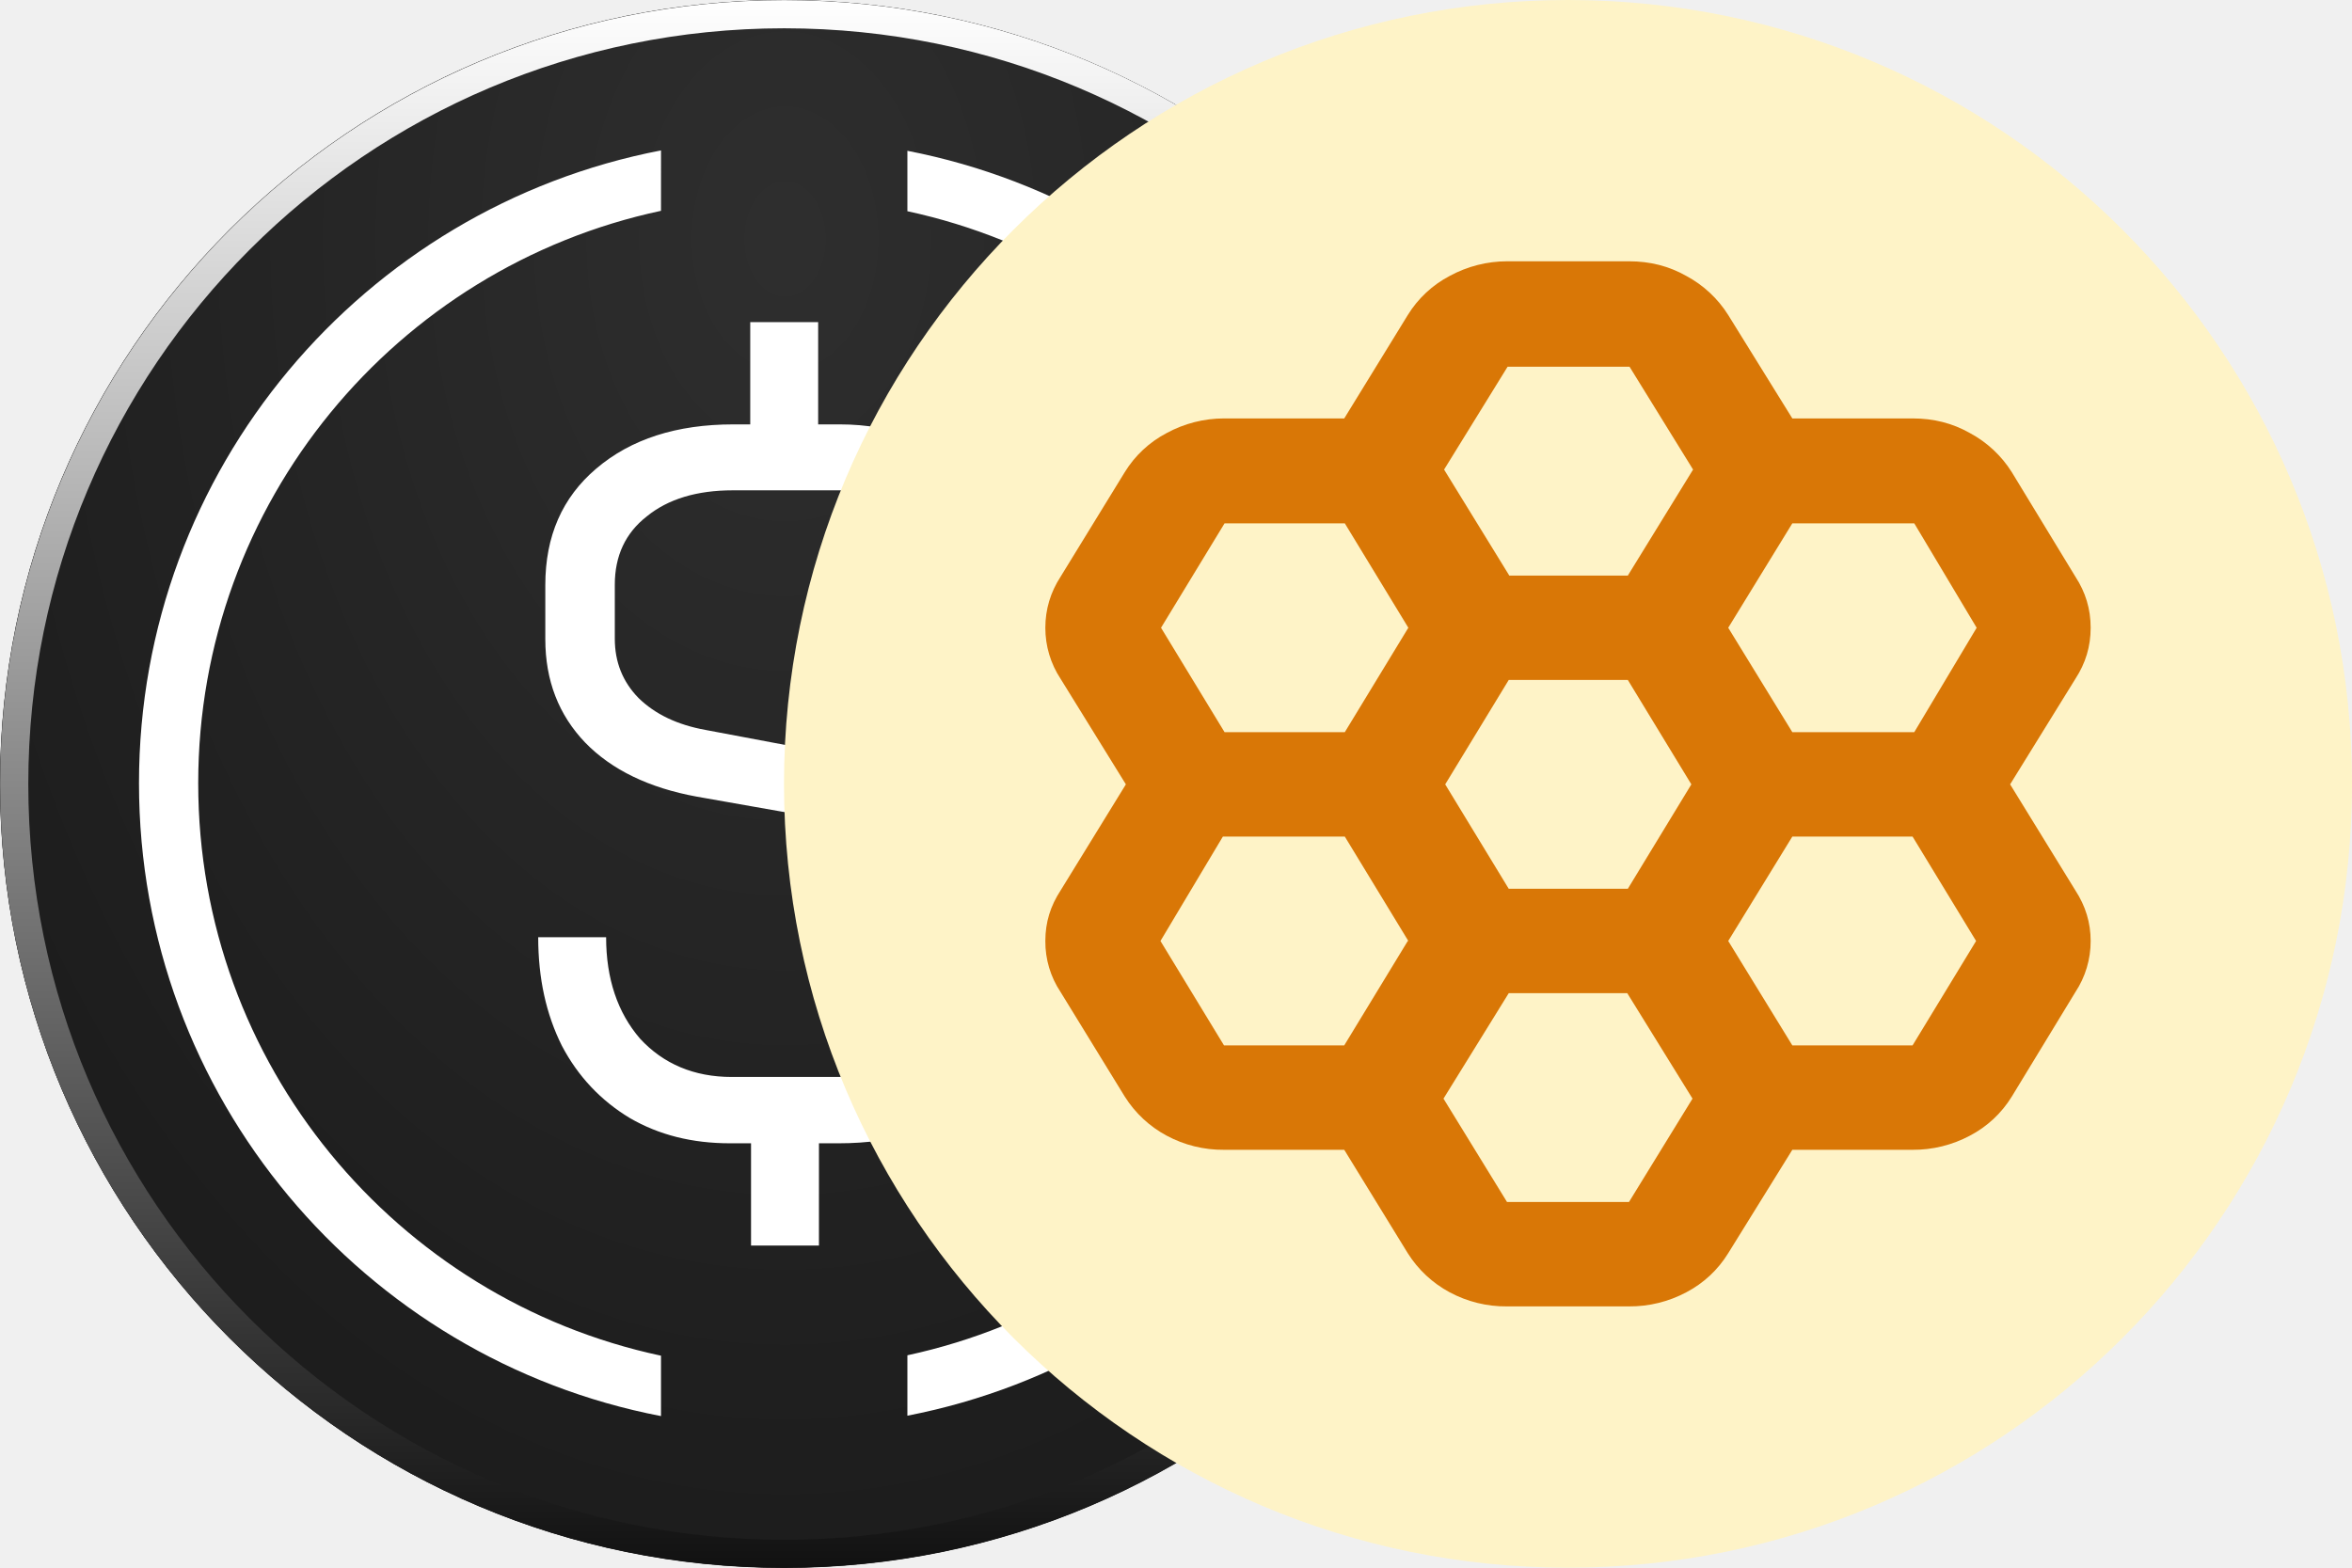
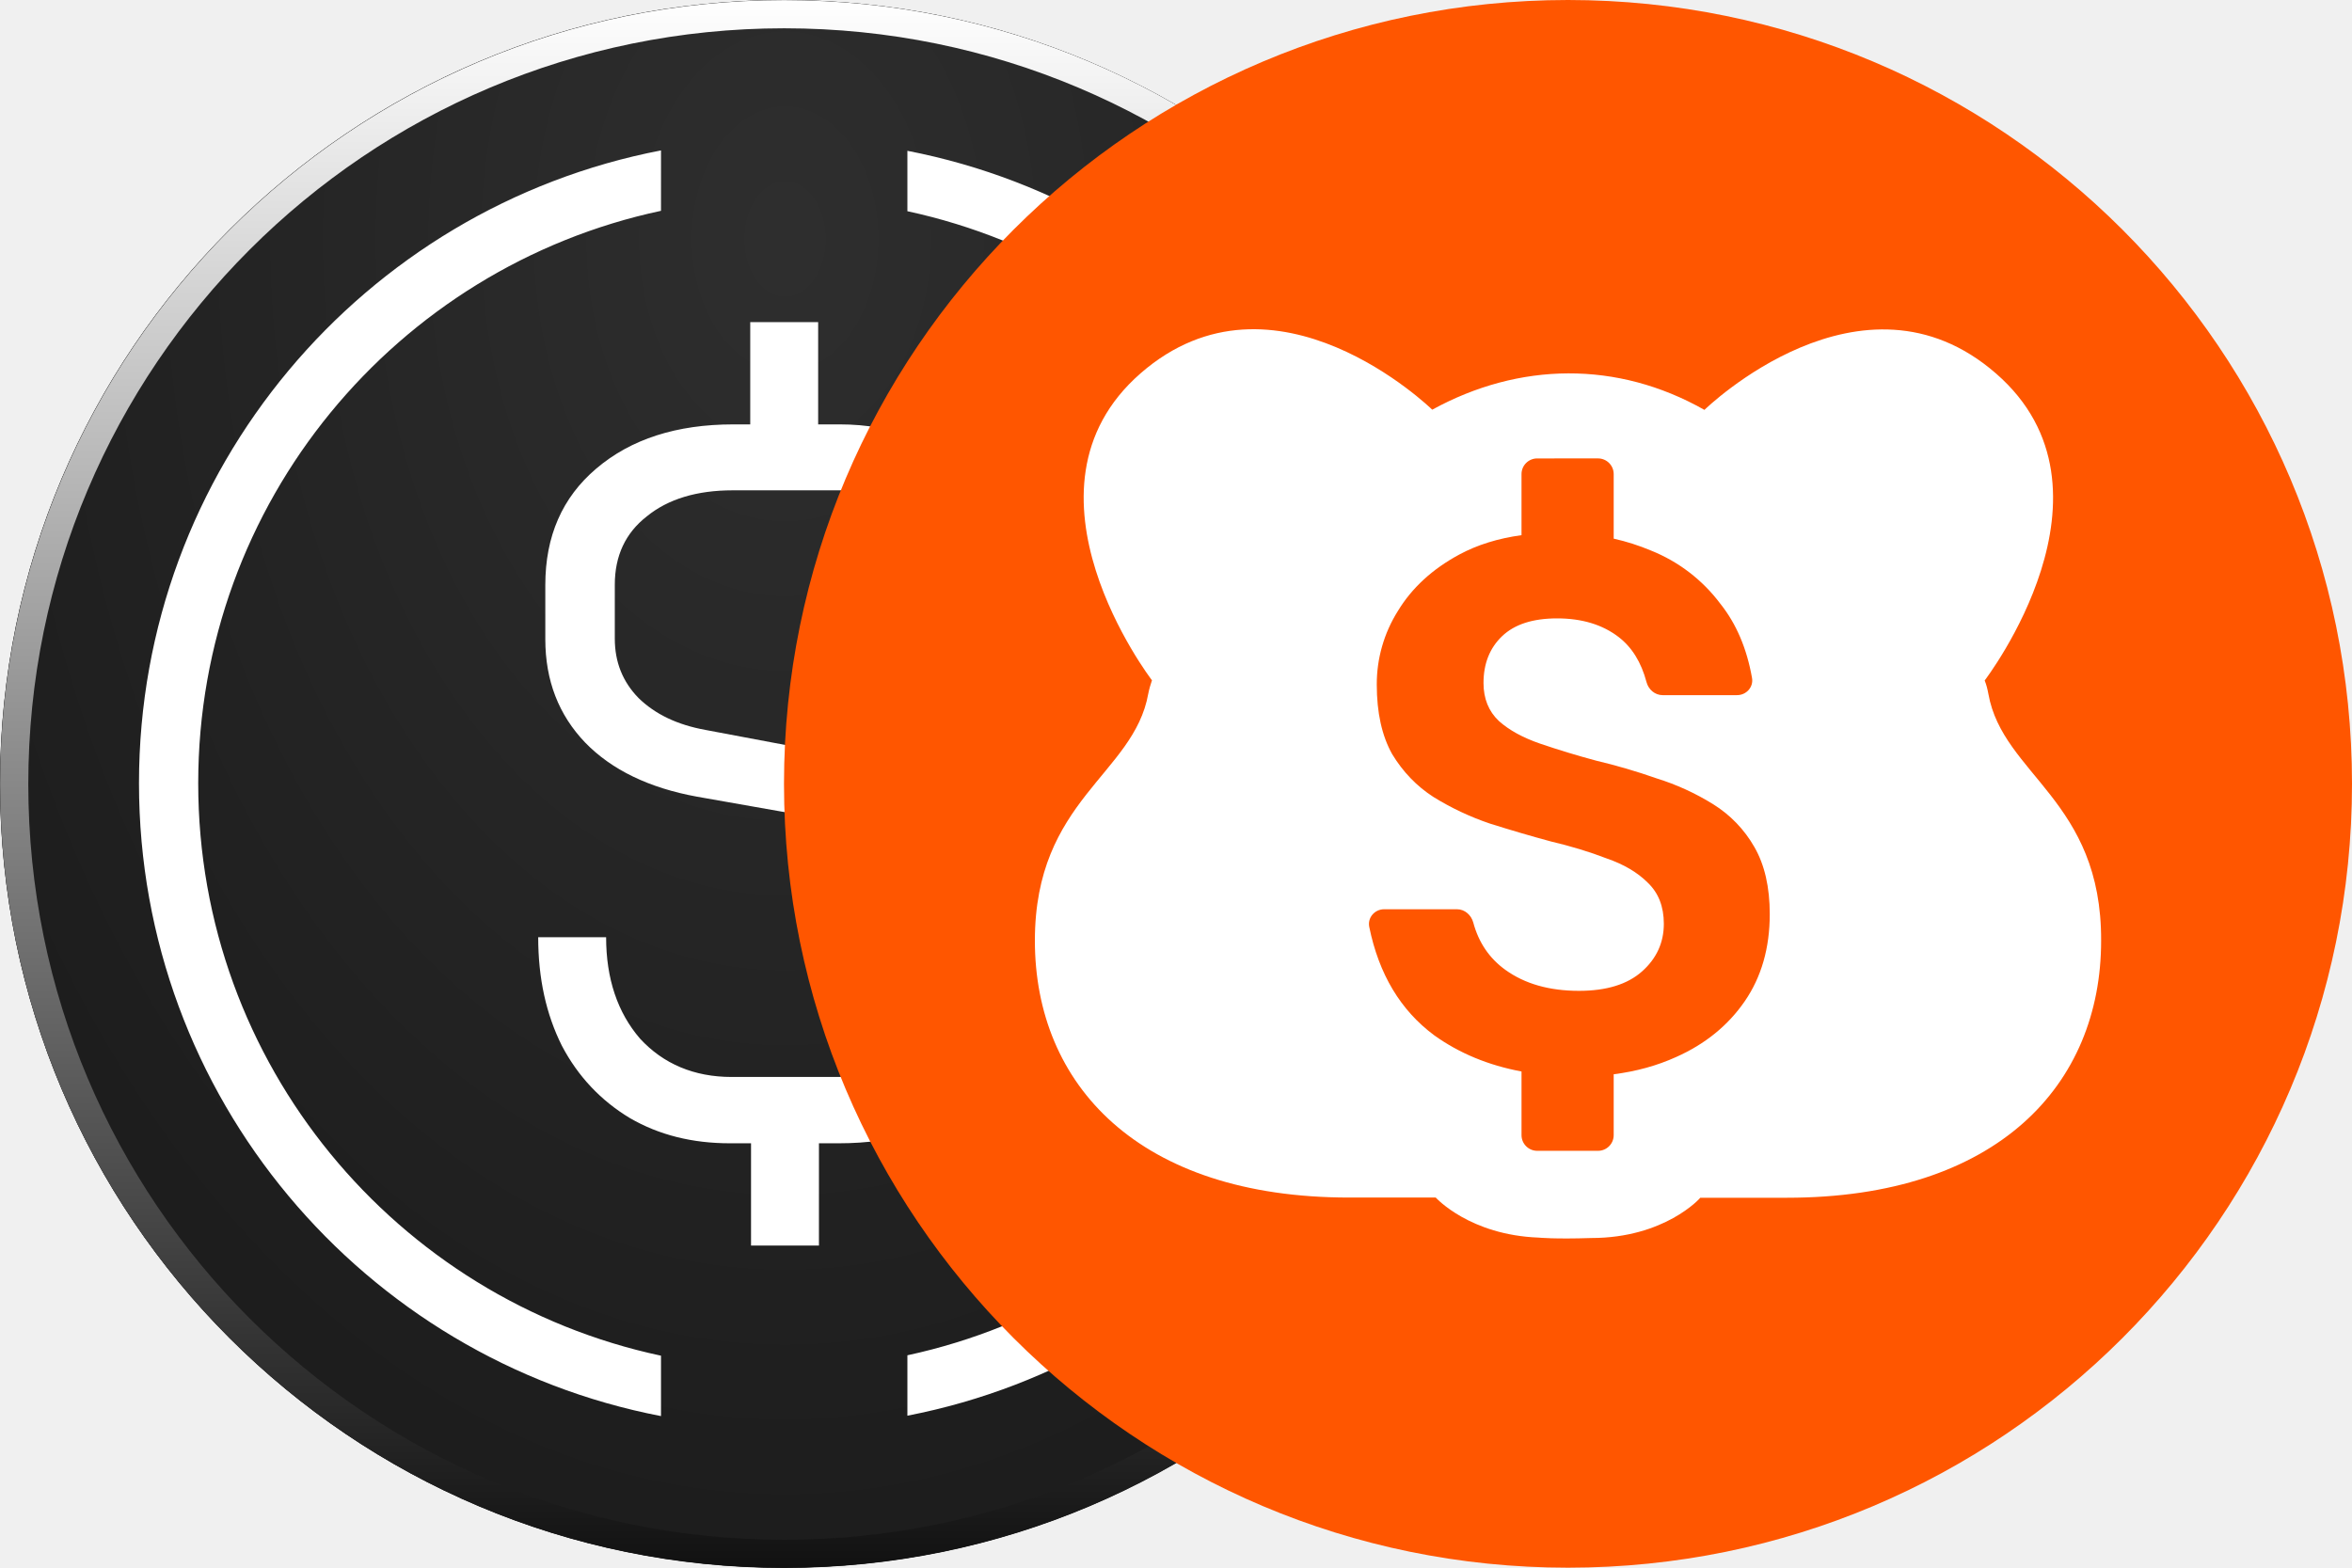
<svg xmlns="http://www.w3.org/2000/svg" viewBox="0 0 192 128">
  <circle cx="64" cy="64" r="64" fill="#111" />
  <circle cx="64" cy="64" r="64" fill="url(#_usde)" fill-opacity=".7" />
  <path fill="none" stroke="url(#_usde-b)" stroke-width="2.3" d="M64.016 1.16C29.3 1.16 1.16 29.3 1.16 64.016s28.14 62.856 62.856 62.856 62.856-28.14 62.856-62.856S98.732 1.16 64.016 1.16Z" />
  <path fill="#fff" d="M53.96 12.281c-24.273 4.674-42.614 26.045-42.614 51.67 0 25.626 18.341 46.997 42.613 51.671v-4.931c-21.596-4.61-37.778-23.789-37.778-46.74 0-22.95 16.182-42.129 37.778-46.738zm20.113 4.964v-4.932c24.24 4.706 42.516 26.045 42.516 51.639 0 25.593-18.276 46.932-42.516 51.638v-4.932c21.532-4.641 37.681-23.788 37.681-46.706S95.605 21.887 74.073 17.245" />
  <path fill="#fff" d="M71.462 62.211c4.03.774 7.124 2.256 9.348 4.416 2.224 2.127 3.32 4.867 3.32 8.187v5.255c0 3.996-1.45 7.22-4.32 9.67-2.868 2.417-6.672 3.61-11.346 3.61h-1.611v8.348h-5.544v-8.348H59.6c-3.094 0-5.802-.677-8.187-2.063-2.353-1.418-4.223-3.385-5.544-5.899-1.29-2.579-1.934-5.512-1.934-8.864h5.544c0 3.384.934 6.156 2.772 8.284 1.902 2.063 4.416 3.126 7.478 3.126h8.574q4.545 0 7.35-2.127c1.837-1.483 2.772-3.384 2.772-5.737v-5.255c0-1.87-.71-3.449-2.096-4.77-1.353-1.322-3.19-2.16-5.544-2.547l-13.892-2.45c-3.9-.709-6.963-2.191-9.123-4.415-2.16-2.257-3.255-5.061-3.255-8.446V47.77c0-3.997 1.386-7.156 4.158-9.509 2.836-2.417 6.575-3.61 11.185-3.61h1.386v-8.348h5.544v8.348h1.773c4.384 0 7.897 1.418 10.573 4.255 2.675 2.772 4.029 6.479 4.029 11.056h-5.544c0-2.998-.838-5.415-2.482-7.22q-2.466-2.708-6.576-2.708h-8.735c-2.934 0-5.287.71-7.027 2.128-1.74 1.354-2.611 3.223-2.611 5.576v4.416q0 2.853 1.934 4.835c1.354 1.322 3.159 2.192 5.48 2.611z" />
  <defs>
    <radialGradient id="_usde" cx="0" cy="0" r="1" gradientTransform="matrix(0 132.529 -93.2872 0 64.088 19.482)" gradientUnits="userSpaceOnUse">
      <stop offset=".031" stop-color="#3a3a3a" />
      <stop offset="1" stop-color="#1c1c1c" />
    </radialGradient>
    <linearGradient id="_usde-b" x1="64.008" x2="64.008" y1="0" y2="128.016" gradientUnits="userSpaceOnUse">
      <stop stop-color="#fff" />
      <stop offset="1" stop-color="#111" />
    </linearGradient>
  </defs>
-   <circle cx="64" cy="64" r="64" fill="#fef3c7" transform="translate(64)" />
-   <path fill="#d97706" d="M109.734 93.88h-9.816a9.7 9.7 0 0 1-4.676-1.152 9.14 9.14 0 0 1-3.426-3.196l-5.232-8.524a7.4 7.4 0 0 1-1.25-4.178c0-1.534.416-2.856 1.25-4.134l5.324-8.654-5.324-8.61a7.54 7.54 0 0 1-1.25-4.176c0-1.492.416-2.9 1.25-4.178l5.232-8.524a8.8 8.8 0 0 1 3.426-3.198 9.8 9.8 0 0 1 4.676-1.192h9.816l5.186-8.44a8.8 8.8 0 0 1 3.426-3.196 9.8 9.8 0 0 1 4.676-1.194h9.956c1.712 0 3.24.384 4.676 1.194a9.14 9.14 0 0 1 3.426 3.196l5.232 8.44h9.816c1.714 0 3.24.382 4.676 1.192a9.14 9.14 0 0 1 3.426 3.198l5.186 8.524c.834 1.28 1.25 2.644 1.25 4.178s-.416 2.898-1.25 4.176l-5.324 8.61 5.324 8.654c.834 1.28 1.25 2.642 1.25 4.134a7.53 7.53 0 0 1-1.25 4.178l-5.186 8.524a8.8 8.8 0 0 1-3.426 3.196 9.8 9.8 0 0 1-4.676 1.152h-9.816l-5.232 8.44a8.8 8.8 0 0 1-3.426 3.196 9.8 9.8 0 0 1-4.676 1.15h-9.958a9.7 9.7 0 0 1-4.676-1.15 9.14 9.14 0 0 1-3.426-3.196zm36.578-34.1h9.954l5.094-8.524-5.094-8.526h-9.954l-5.232 8.526zm-23.15 12.788h9.722l5.186-8.526-5.186-8.524h-9.722l-5.186 8.524zm0-25.574h9.722l5.326-8.654-5.186-8.396h-9.956l-5.184 8.396 5.324 8.654zm-8.196 4.26-5.186-8.524h-9.816l-5.186 8.526 5.186 8.524h9.816zm0 25.576-5.186-8.524h-9.954l-5.094 8.524 5.186 8.524h9.816l5.186-8.524zm8.196 4.262-5.326 8.61 5.186 8.44h9.956l5.186-8.44-5.326-8.61h-9.722zm23.15 4.262h9.816l5.186-8.524-5.186-8.524h-9.816l-5.232 8.524z" />
+   <path fill="#ff5600" d="M64 64c0-35.346 28.654-64 64-64s64 28.654 64 64-28.654 64-64 64-64-28.654-64-64" />
+   <path fill="#fff" fill-rule="evenodd" d="M93.11 30.48c10.944-9.54 23.722 2.89 23.807 2.97 7.106-3.894 15.105-4.016 22.22.017.07-.067 12.856-12.516 23.805-2.97 10.967 9.544-.874 24.98-.927 25.064.143.35.232.717.303 1.101 1.177 6.608 9.255 8.66 9.202 20.157 0 11.731-8.435 20.976-25.661 20.976h-7.062c-.017.05-2.924 3.288-8.898 3.288-2.996.1-4.298-.034-4.298-.034-5.628-.216-8.357-3.23-8.399-3.27h-7.061c-17.226 0-25.661-9.245-25.661-20.976 0-11.514 8.078-13.55 9.255-20.158.071-.367.178-.734.303-1.101-.053-.067-11.876-15.519-.927-25.064m32.374 6.95a1.28 1.28 0 0 0-1.28 1.28v4.986q-2.88.395-5.082 1.583-3.3 1.782-5.016 4.618a11.2 11.2 0 0 0-1.717 6.003q0 3.43 1.255 5.673 1.32 2.177 3.366 3.496a22.3 22.3 0 0 0 4.62 2.177q2.51.792 4.95 1.452 2.509.593 4.556 1.385 2.112.725 3.366 1.979 1.32 1.253 1.32 3.364 0 2.31-1.783 3.892-1.782 1.583-5.148 1.583-3.63 0-6.007-1.715-1.96-1.415-2.617-3.86c-.166-.615-.694-1.087-1.33-1.087h-5.942c-.775 0-1.375.684-1.22 1.444q1.18 5.787 5.3 8.846 3.06 2.196 7.13 2.958v5.196c0 .706.573 1.28 1.28 1.28h4.964a1.28 1.28 0 0 0 1.28-1.28v-4.97q2.76-.352 5.083-1.402 3.564-1.584 5.61-4.552 2.047-2.97 2.047-7.125 0-3.297-1.255-5.475a9.86 9.86 0 0 0-3.366-3.496 20 20 0 0 0-4.62-2.111 49 49 0 0 0-4.95-1.451 71 71 0 0 1-4.556-1.385q-2.112-.726-3.366-1.848-1.253-1.187-1.254-3.1 0-2.375 1.519-3.826t4.488-1.451q3.036 0 5.017 1.517 1.638 1.255 2.282 3.685c.16.606.686 1.064 1.313 1.065h6.077c.758 0 1.355-.657 1.223-1.404q-.635-3.61-2.579-6.05a13.2 13.2 0 0 0-5.676-4.355 18 18 0 0 0-3.037-.97v-5.27a1.28 1.28 0 0 0-1.28-1.28z" clip-rule="evenodd" />
</svg>
